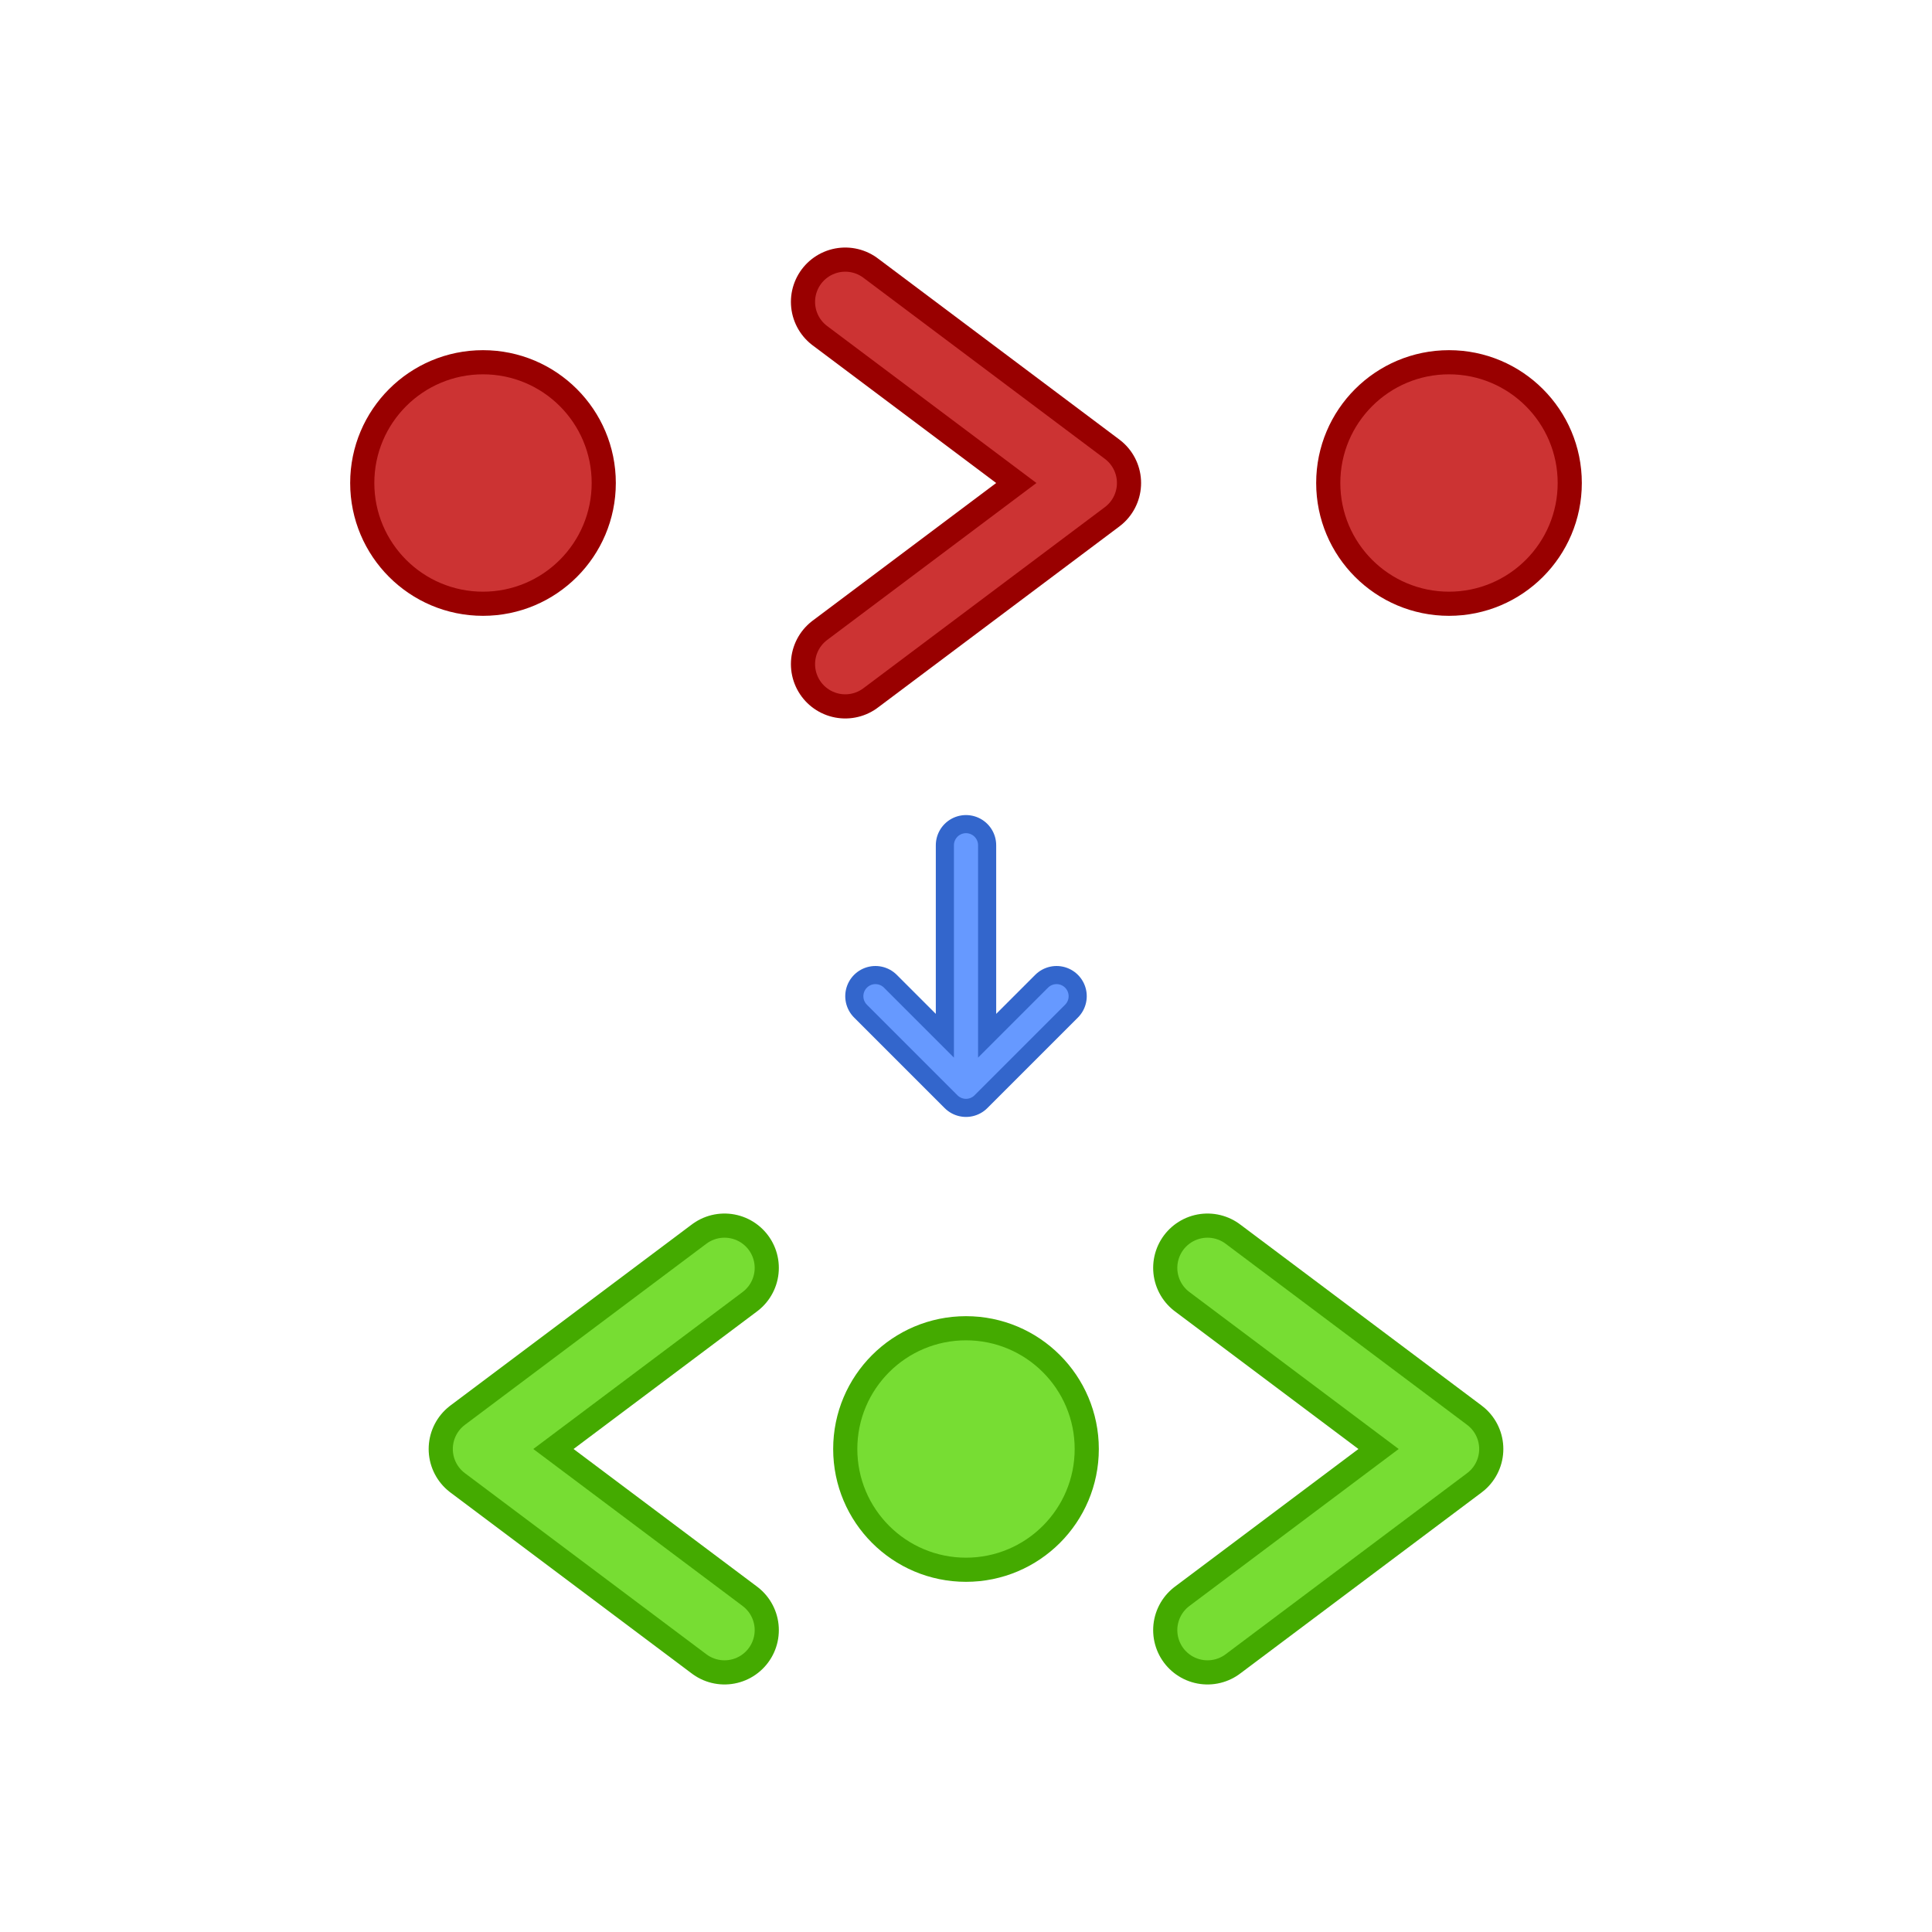
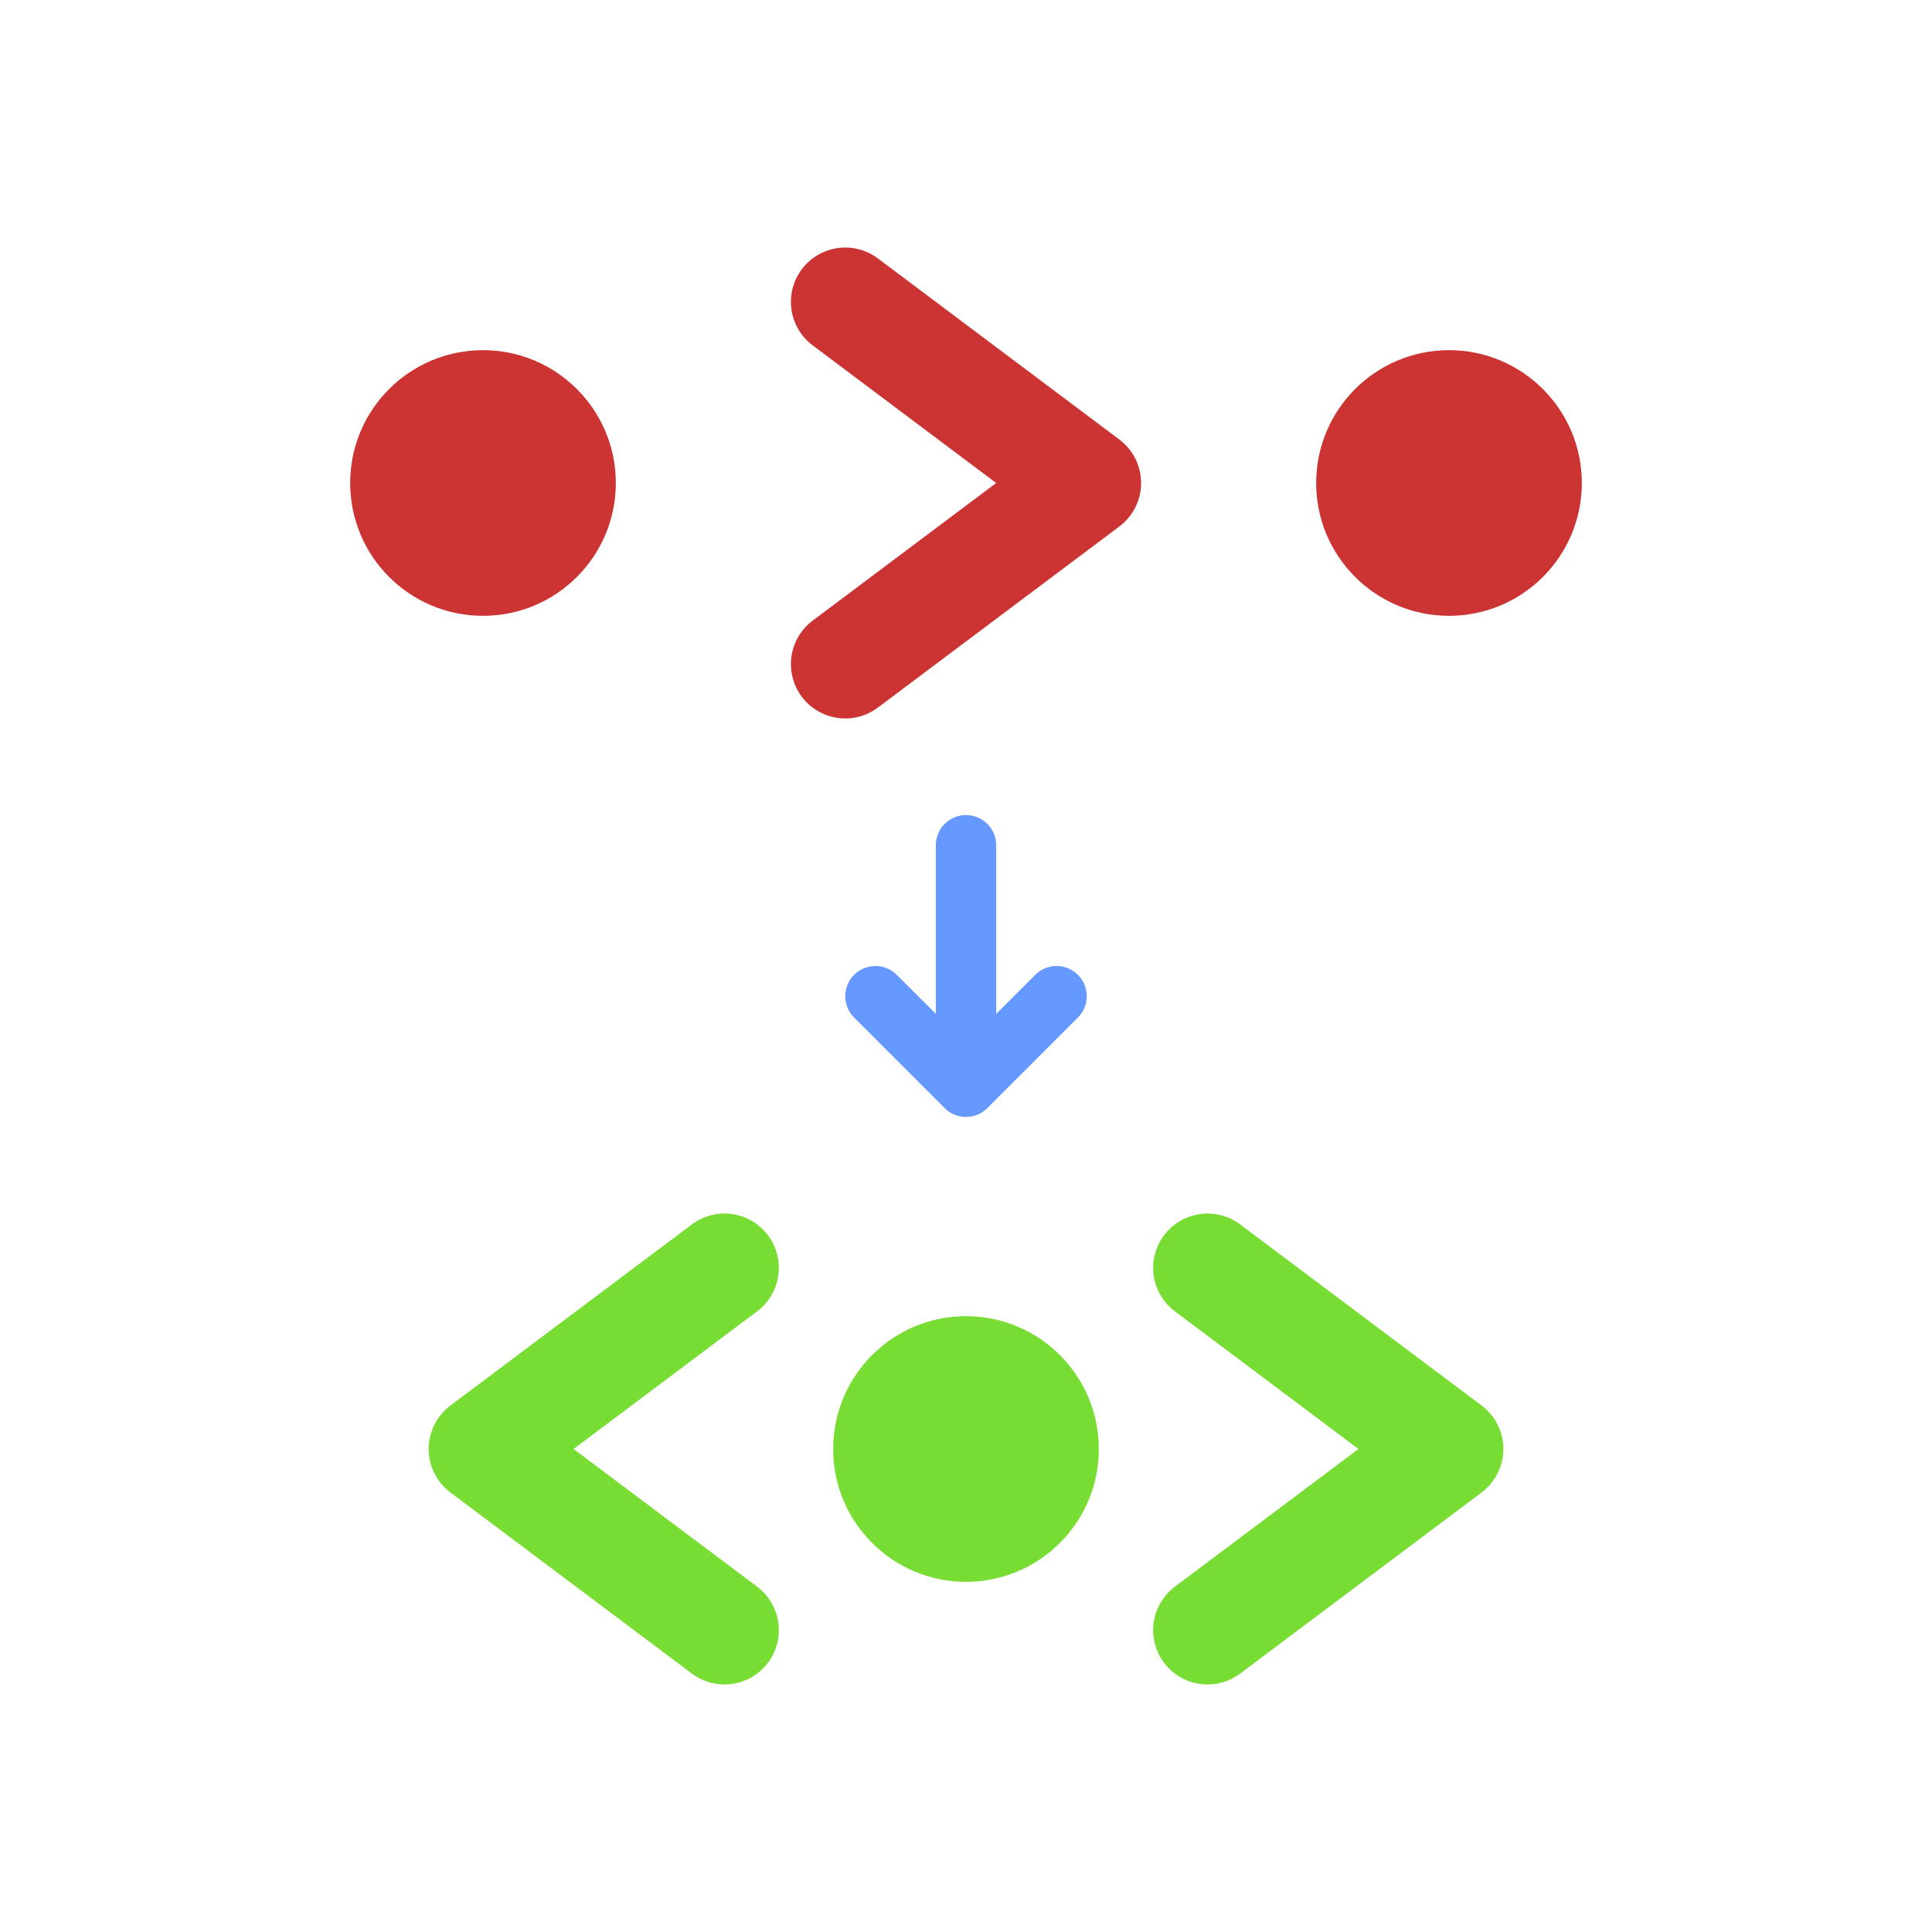
<svg xmlns="http://www.w3.org/2000/svg" xmlns:xlink="http://www.w3.org/1999/xlink" viewBox="0 0 320 320">
  <defs>
    <circle id="htmlselector-dot" cx="0" cy="0" r="20" stroke-width="4" />
    <polyline id="htmlselector-gt-sign" points="-20,-30 20,0 -20,30" fill="none" stroke-linecap="round" stroke-linejoin="round" />
    <path id="htmlselector-arrow" d="M 0,-20 L 0,20 M -15,5 L 0,20 L 15,5" fill="none" stroke-linecap="round" stroke-linejoin="round" />
  </defs>
  <rect x="0" y="0" width="100%" height="100%" fill="#fff" />
  <g>
-     <use xlink:href="#htmlselector-arrow" x="160" y="160" stroke="#36c" stroke-width="10" />
+     <use xlink:href="#htmlselector-arrow" x="160" y="160" stroke="#69f" stroke-width="10" />
    <use xlink:href="#htmlselector-arrow" x="160" y="160" stroke="#69f" stroke-width="4" />
  </g>
  <g>
-     <use xlink:href="#htmlselector-gt-sign" x="160" y="80" stroke="#900" stroke-width="18" />
+     <use xlink:href="#htmlselector-gt-sign" x="160" y="80" stroke="#c33" stroke-width="18" />
    <use xlink:href="#htmlselector-gt-sign" x="160" y="80" stroke="#c33" stroke-width="10" />
  </g>
-   <g fill="#c33" stroke="#900">
+   <g fill="#c33" stroke="#c33">
    <use xlink:href="#htmlselector-dot" x="80" y="80" />
    <use xlink:href="#htmlselector-dot" x="240" y="80" />
  </g>
  <g transform="translate(200,0) scale(-1,1)">
-     <use xlink:href="#htmlselector-gt-sign" x="100" y="240" stroke="#4a0" stroke-width="18" />
+     <use xlink:href="#htmlselector-gt-sign" x="100" y="240" stroke="#7d3" stroke-width="18" />
    <use xlink:href="#htmlselector-gt-sign" x="100" y="240" stroke="#7d3" stroke-width="10" />
  </g>
  <g>
-     <use xlink:href="#htmlselector-gt-sign" x="220" y="240" stroke="#4a0" stroke-width="18" />
+     <use xlink:href="#htmlselector-gt-sign" x="220" y="240" stroke="#7d3" stroke-width="18" />
    <use xlink:href="#htmlselector-gt-sign" x="220" y="240" stroke="#7d3" stroke-width="10" />
  </g>
-   <use xlink:href="#htmlselector-dot" x="160" y="240" fill="#7d3" stroke="#4a0" />
+   <use xlink:href="#htmlselector-dot" x="160" y="240" fill="#7d3" stroke="#7d3" />
</svg>
